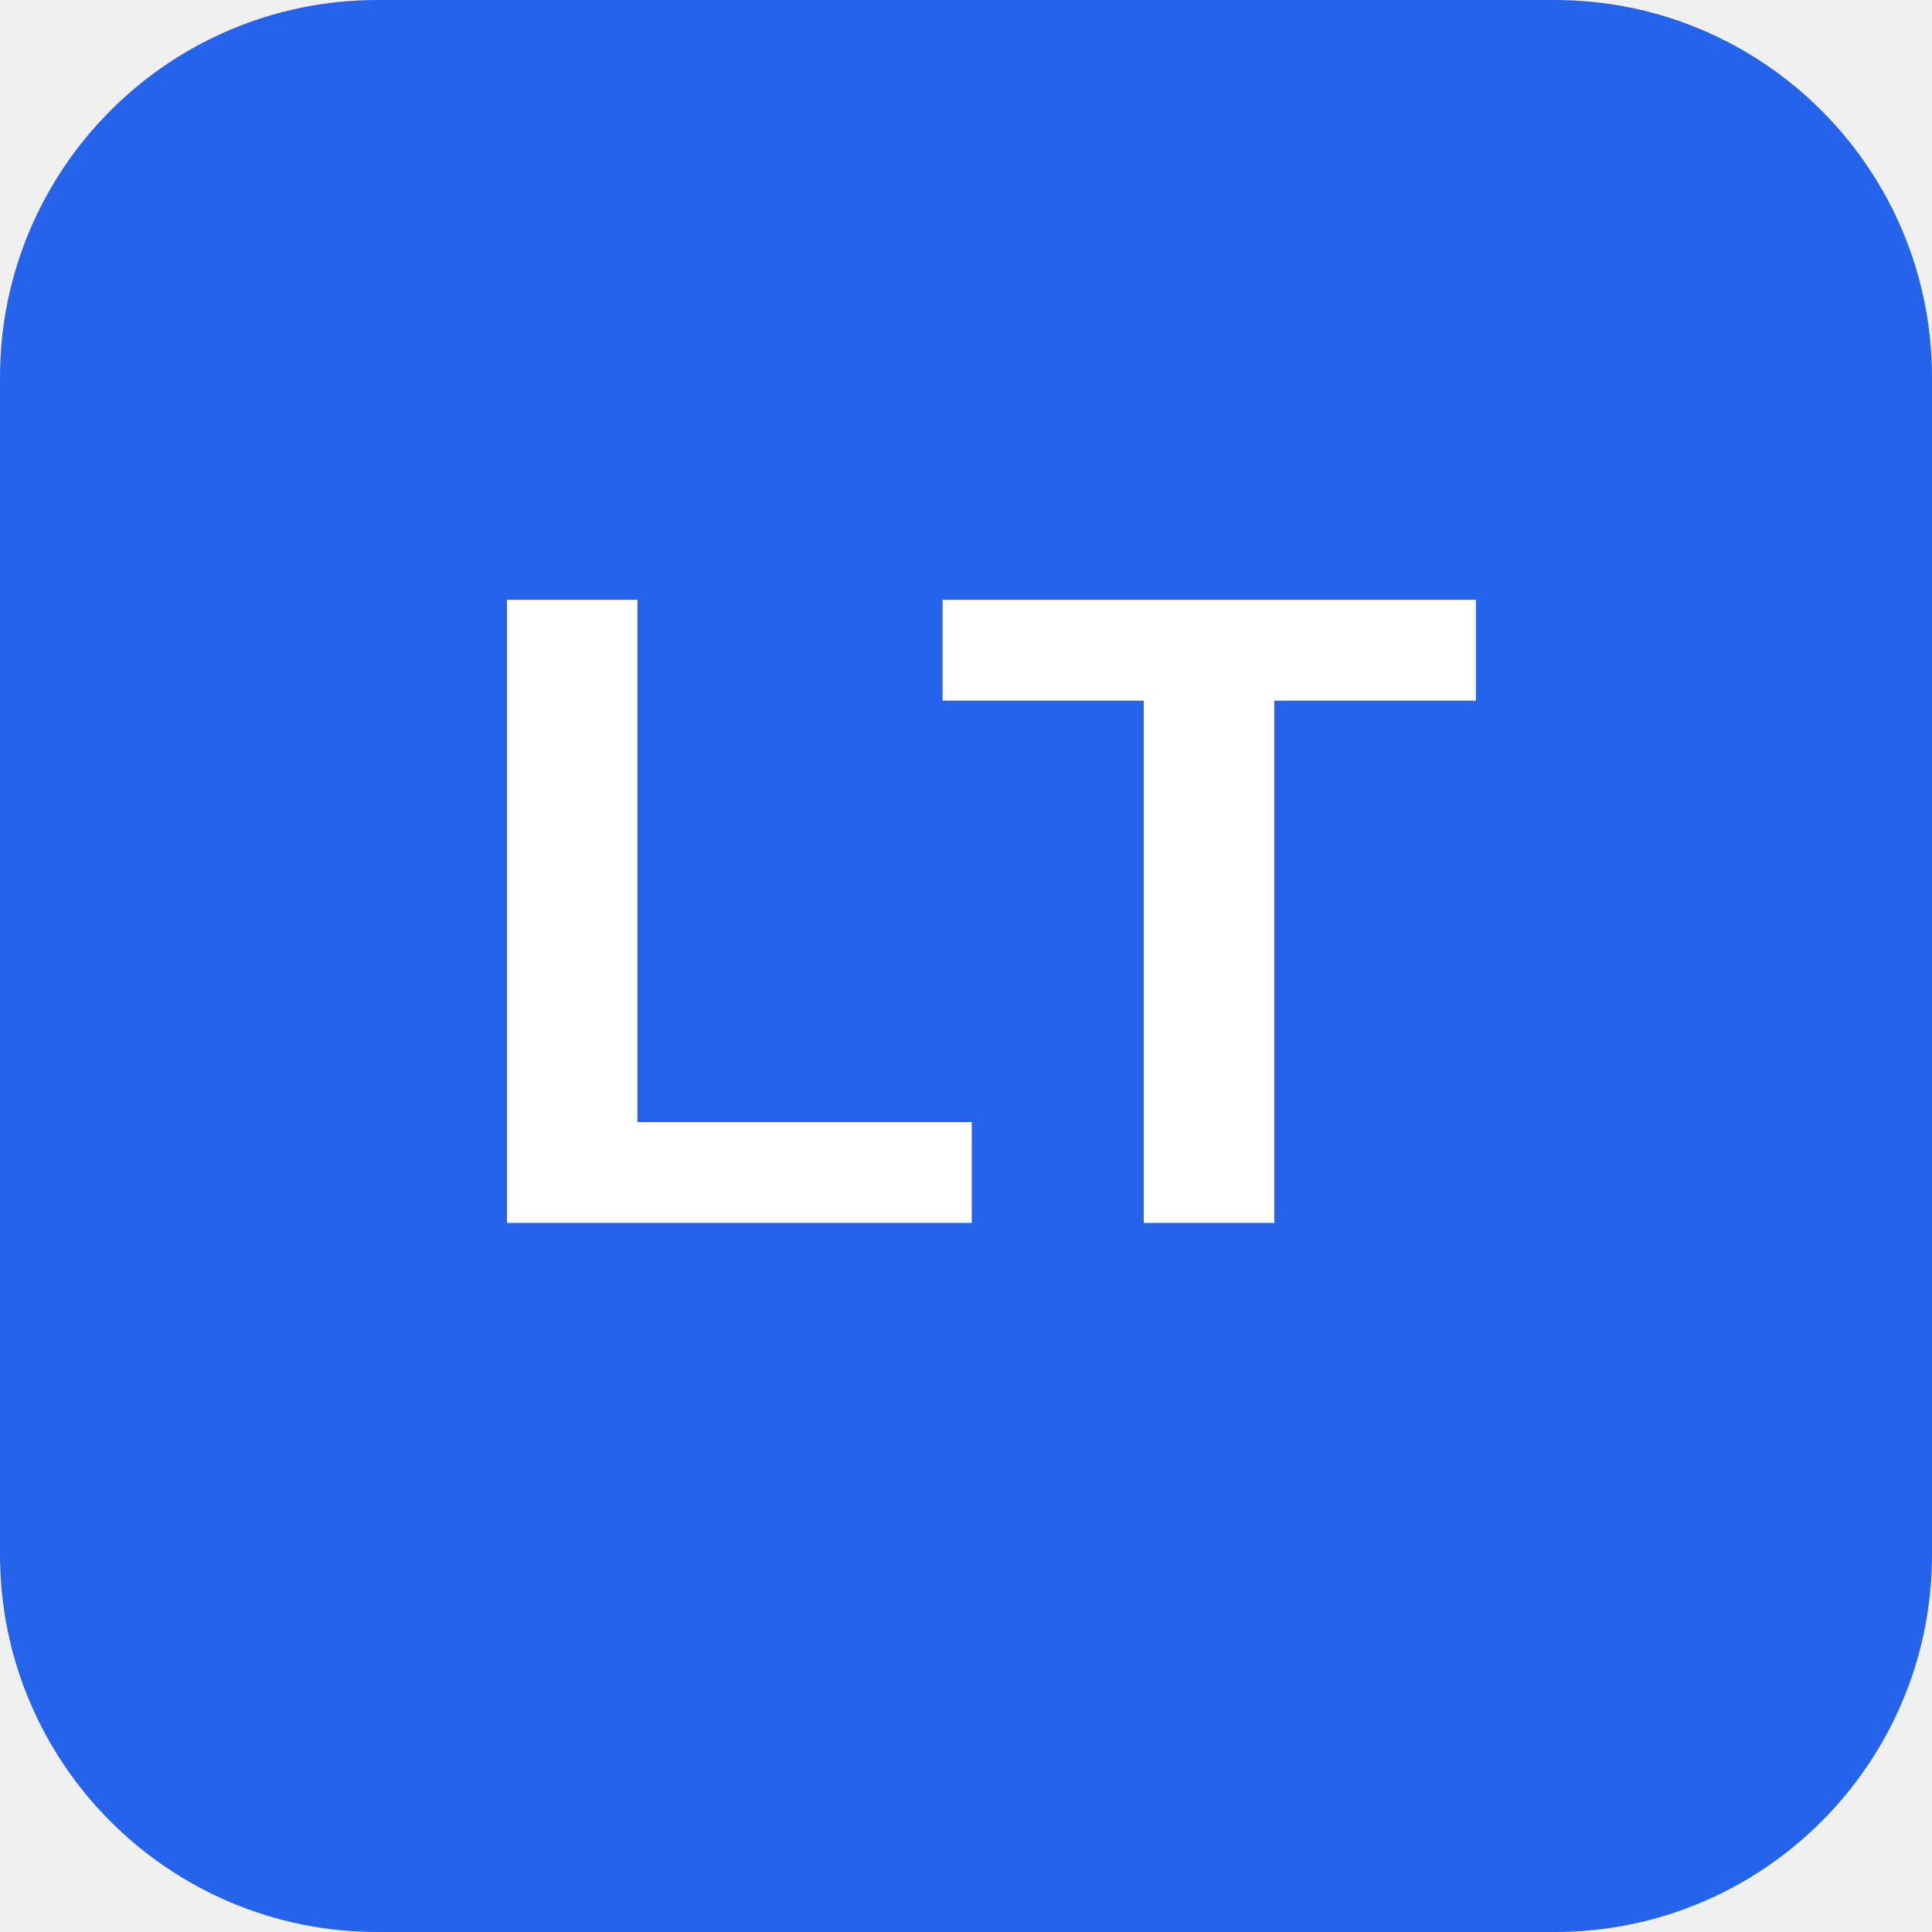
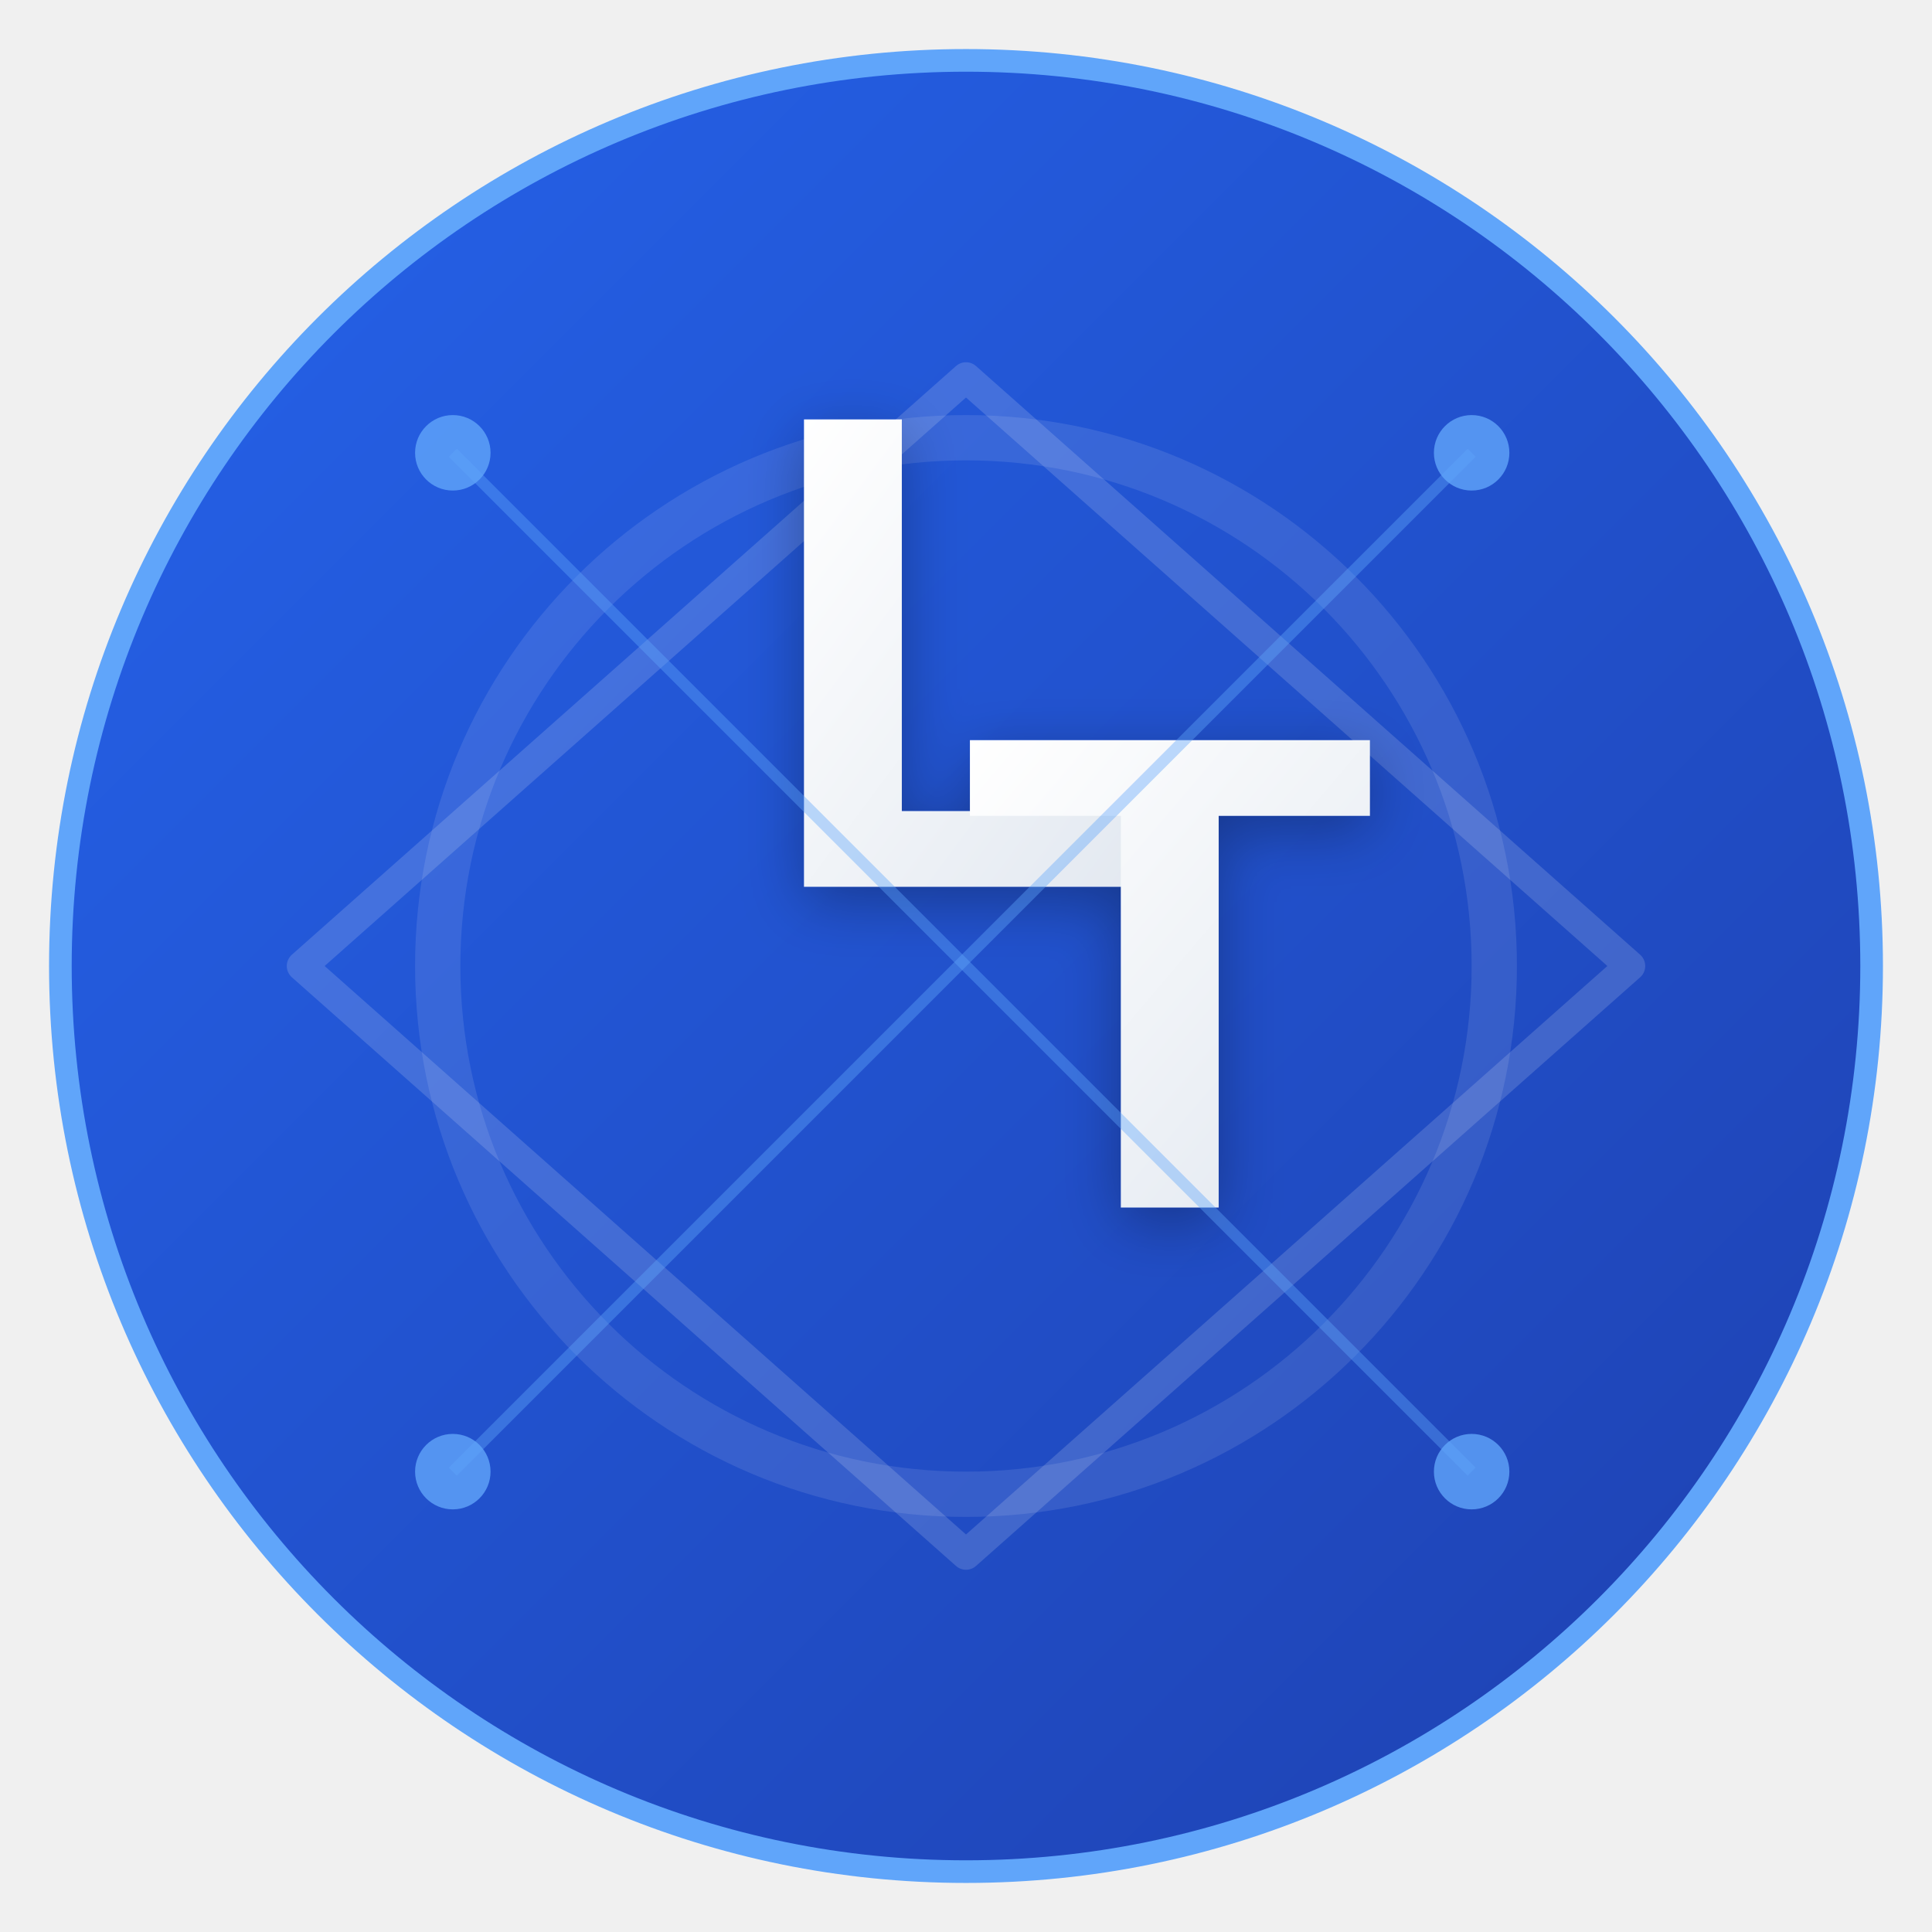
<svg xmlns="http://www.w3.org/2000/svg" viewBox="0 0 512 512">
-   <rect width="512" height="512" fill="#2563eb" rx="100" />
-   <text x="50%" y="50%" dominant-baseline="middle" text-anchor="middle" fill="white" font-family="Arial, sans-serif" font-weight="bold" font-size="240">LT</text>
+   <defs>
+     <linearGradient id="bgGradient" x1="0%" y1="0%" x2="100%" y2="100%">
+       <stop offset="0%" stop-color="#2563eb" />
+       <stop offset="100%" stop-color="#1e40af" />
+     </linearGradient>
+     <linearGradient id="textGradient" x1="0%" y1="0%" x2="100%" y2="100%">
+       <stop offset="0%" stop-color="#ffffff" />
+       <stop offset="100%" stop-color="#e2e8f0" />
+     </linearGradient>
+     <filter id="shadow" x="-20%" y="-20%" width="140%" height="140%">
+       <feDropShadow dx="0" dy="4" stdDeviation="8" flood-opacity="0.3" />
+     </filter>
+   </defs>
+   <circle cx="256" cy="256" r="240" fill="url(#bgGradient)" stroke="#60a5fa" stroke-width="6" />
+   <path d="M80 256 L256 100 L432 256 L256 412 Z" fill="none" stroke="rgba(255,255,255,0.15)" stroke-width="8" stroke-linejoin="round" />
+   <circle cx="256" cy="256" r="140" fill="none" stroke="rgba(255,255,255,0.1)" stroke-width="12" />
+   <g filter="url(#shadow)">
+     <text x="256" y="235" text-anchor="middle" fill="url(#textGradient)" font-family="Arial, sans-serif" font-weight="bold" font-size="180">L</text>
+     <text x="310" y="320" text-anchor="middle" fill="url(#textGradient)" font-family="Arial, sans-serif" font-weight="bold" font-size="180">T</text>
+   </g>
+   <circle cx="120" cy="120" r="10" fill="#60a5fa" opacity="0.8" />
+   <circle cx="390" cy="390" r="10" fill="#60a5fa" opacity="0.8" />
+   <circle cx="120" cy="390" r="10" fill="#60a5fa" opacity="0.8" />
+   <circle cx="390" cy="120" r="10" fill="#60a5fa" opacity="0.8" />
+   <line x1="120" y1="120" x2="390" y2="390" stroke="#60a5fa" stroke-width="3" opacity="0.4" />
+   <line x1="120" y1="390" x2="390" y2="120" stroke="#60a5fa" stroke-width="3" opacity="0.4" />
</svg>
